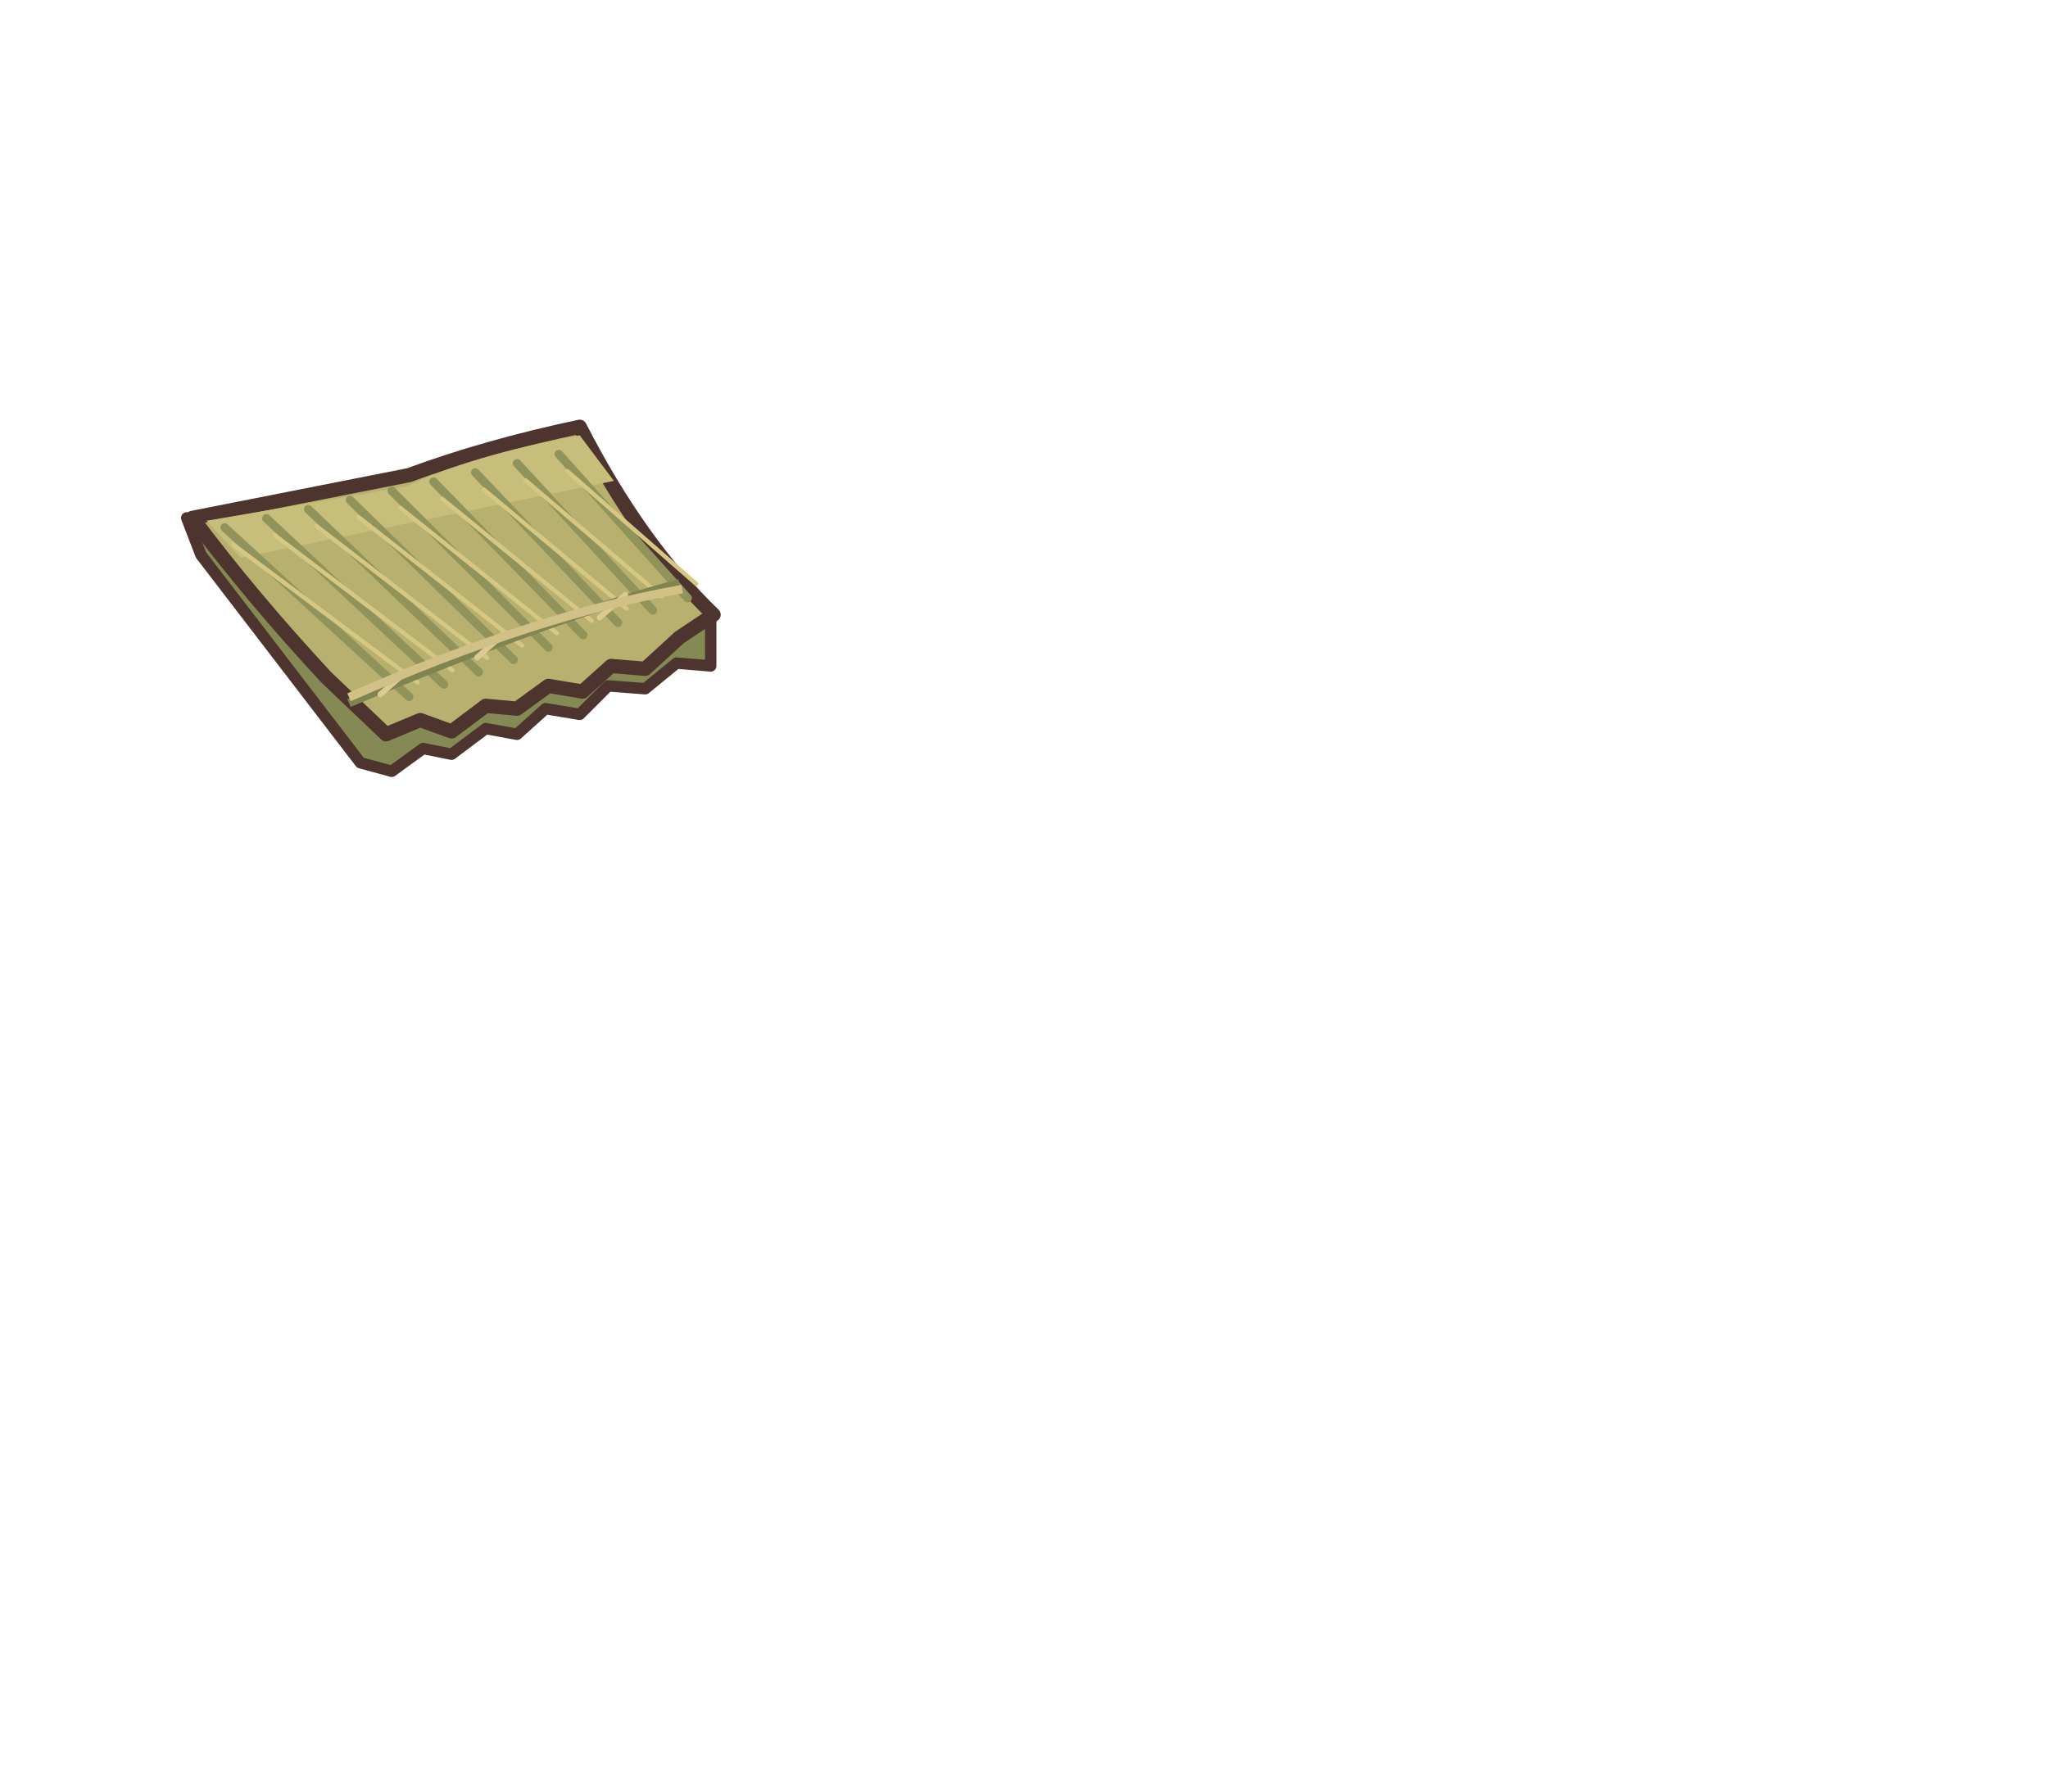
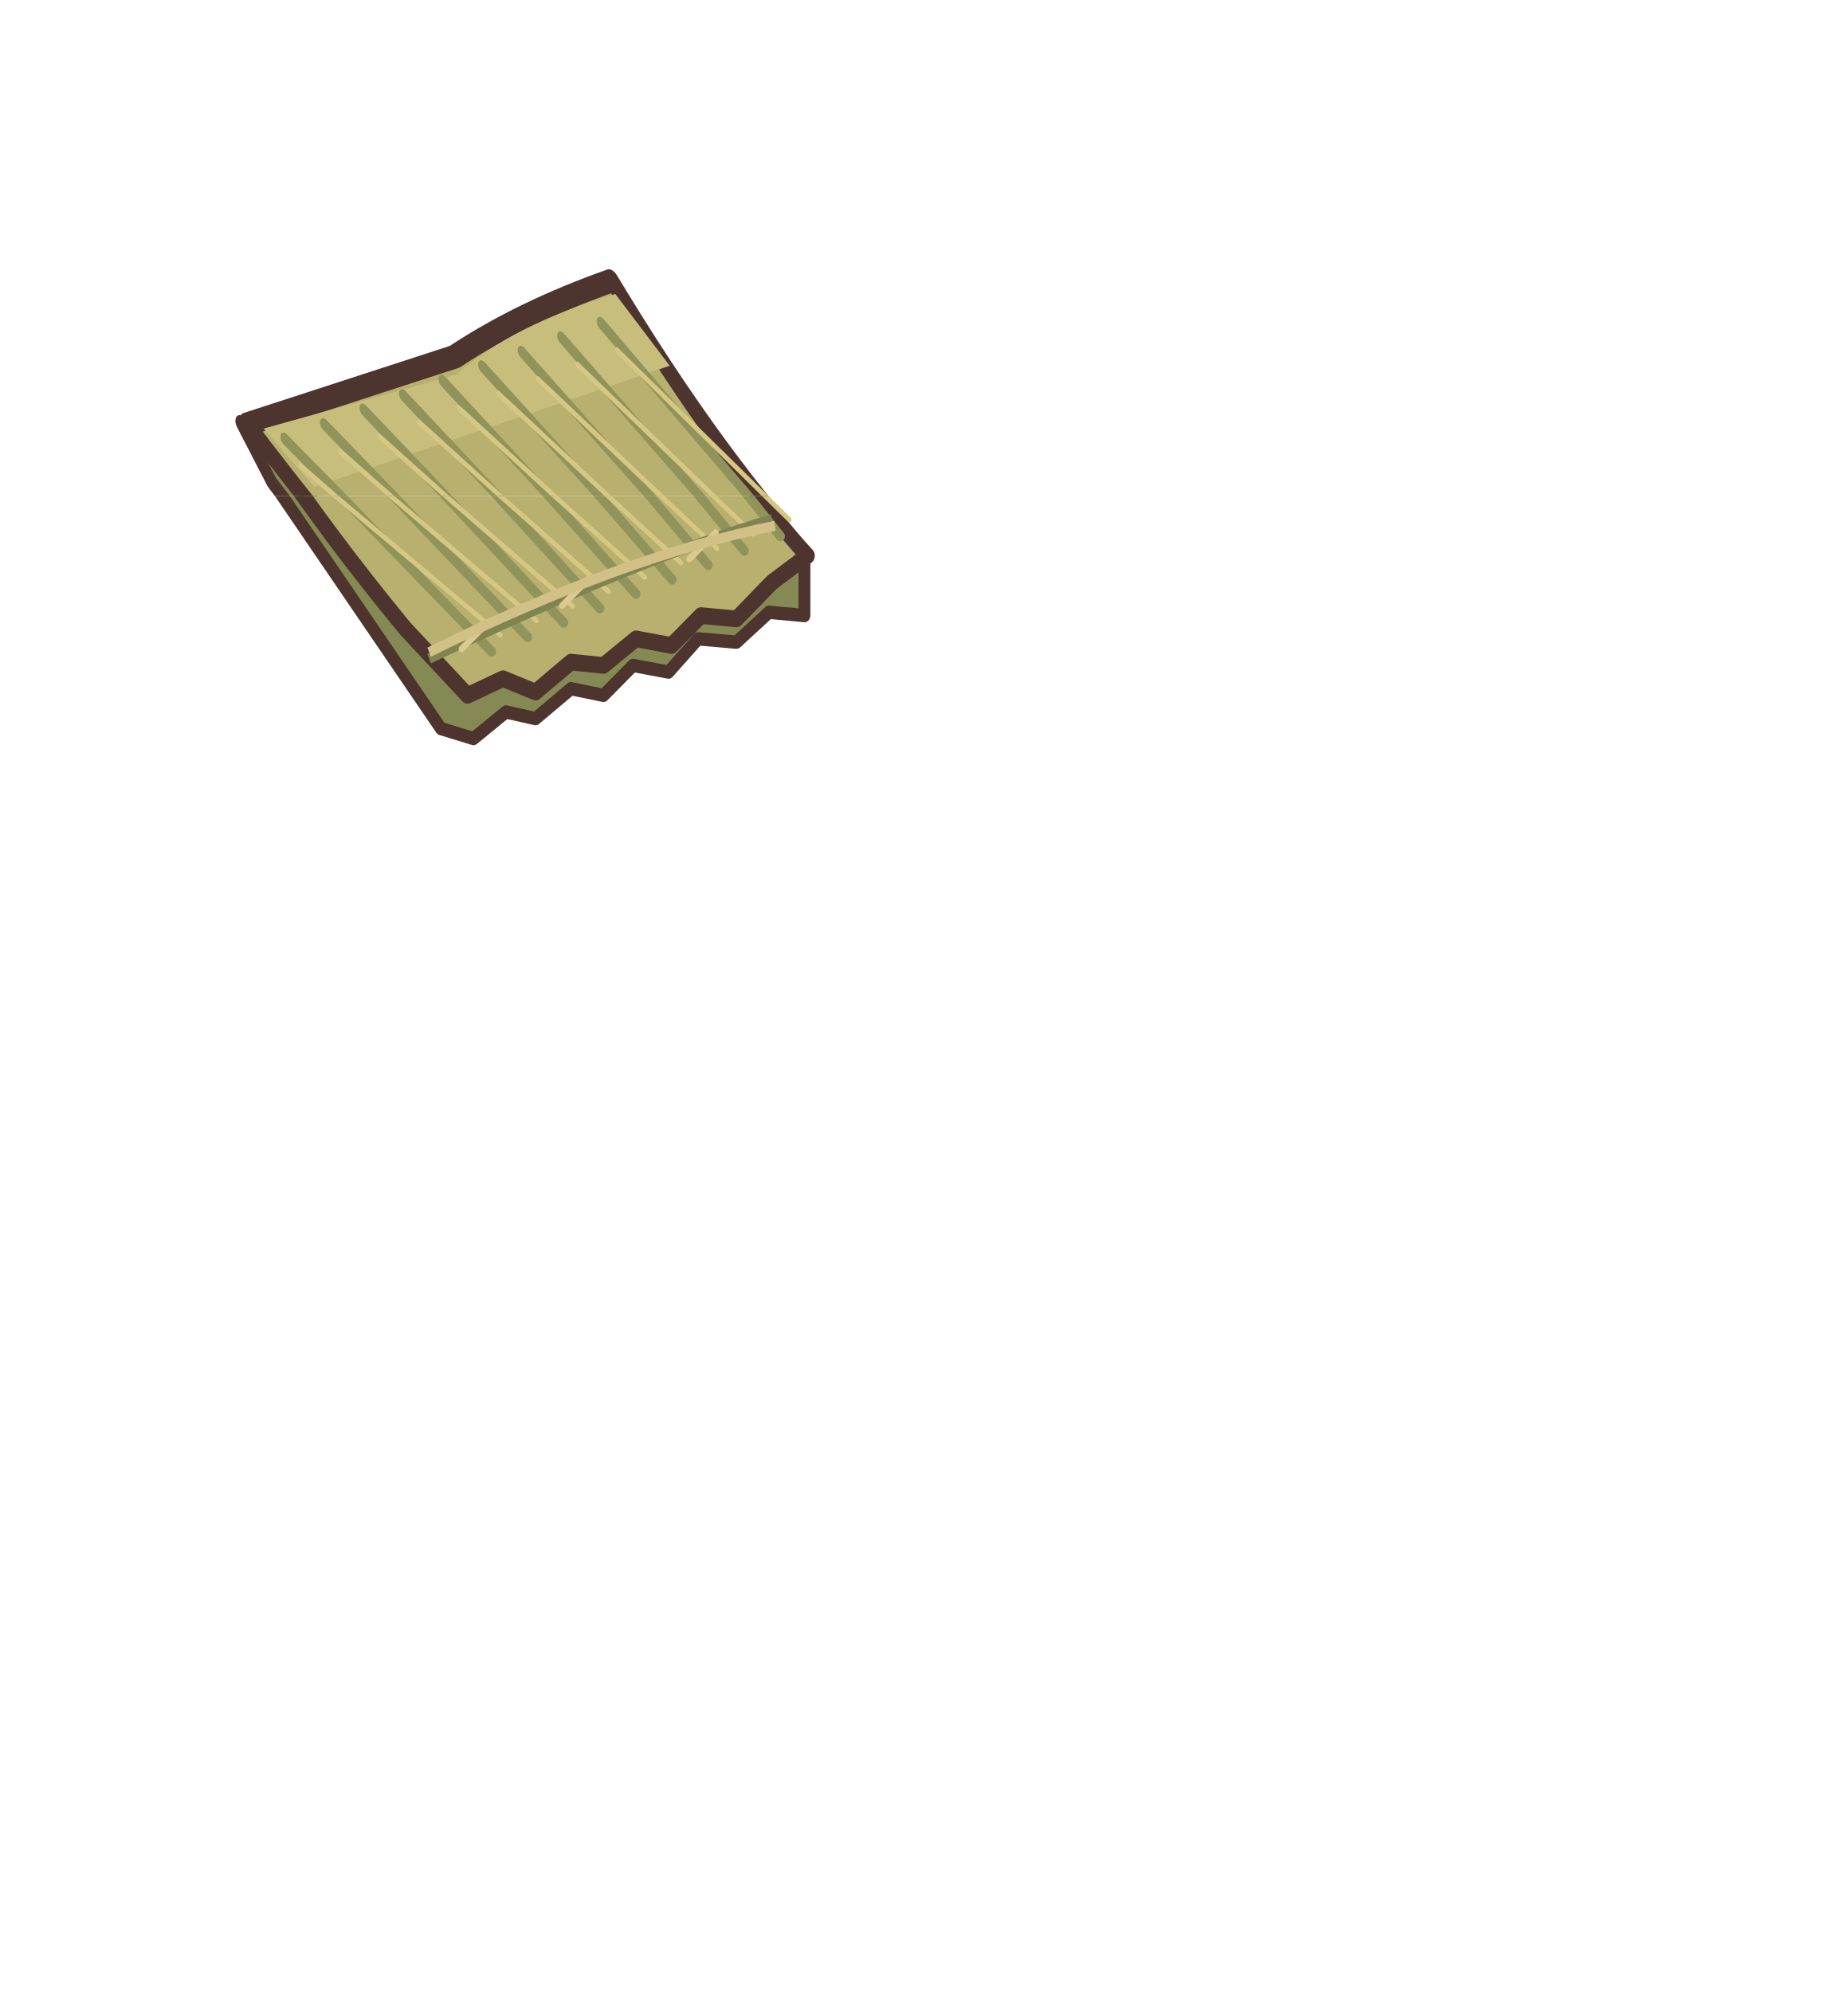
- <svg xmlns="http://www.w3.org/2000/svg" width="384" height="336" viewBox="0 0 384 336">
-   <g transform="translate(192,192) scale(0.89) translate(-192,-192)">
-     <g transform="translate(12,20) scale(0.6)">
-       <g transform="translate(210,0) scale(-1,1)">
-         <path d="M20 143 L133 179 L204 109 L199 122 L143 195 L132 198 L121 190 L111 192 L99 183 L88 185 L78 176 L66 178 L56 168 L43 169 L32 160 L20 161 Z" fill="#858953" stroke="#4E342E" stroke-width="4" stroke-linejoin="round" stroke-linecap="round" />
-         <path d="M19 143 Q45 118 66 77 Q99 84 126 94 L202 109 Q181 137 155 165 L134 185 L122 180 L111 184 L99 175 L88 176 L77 168 L65 170 L55 161 L43 162 L31 151 Z" fill="#B7B06E" stroke="#4E342E" stroke-width="5" stroke-linejoin="round" stroke-linecap="round" />
-         <path d="M66 80 Q104 87 127 98 L197 110 L185 123 L54 96 Z" fill="#C8BE7C" />
-         <path d="M73.333 86.611 L28.111 137.167" stroke="#90945A" stroke-width="3" stroke-linecap="round" fill="none" />
-         <path d="M70.333 92.611 L25.111 132.167" stroke="#D6C783" stroke-width="1.5" stroke-linecap="round" fill="none" />
-         <path d="M88.0 89.833 L40.333 141.5" stroke="#90945A" stroke-width="3" stroke-linecap="round" fill="none" />
-         <path d="M85.0 95.833 L37.333 136.5" stroke="#D6C783" stroke-width="1.5" stroke-linecap="round" fill="none" />
-         <path d="M102.667 93.056 L52.556 145.833" stroke="#90945A" stroke-width="3" stroke-linecap="round" fill="none" />
-         <path d="M99.667 99.056 L49.556 140.833" stroke="#D6C783" stroke-width="1.5" stroke-linecap="round" fill="none" />
-         <path d="M117.333 96.278 L64.778 150.167" stroke="#90945A" stroke-width="3" stroke-linecap="round" fill="none" />
-         <path d="M114.333 102.278 L61.778 145.167" stroke="#D6C783" stroke-width="1.5" stroke-linecap="round" fill="none" />
-         <path d="M132.0 99.5 L77.0 154.5" stroke="#90945A" stroke-width="3" stroke-linecap="round" fill="none" />
-         <path d="M129.0 105.5 L74.0 149.5" stroke="#D6C783" stroke-width="1.5" stroke-linecap="round" fill="none" />
-         <path d="M146.667 102.722 L89.222 158.833" stroke="#90945A" stroke-width="3" stroke-linecap="round" fill="none" />
-         <path d="M143.667 108.722 L86.222 153.833" stroke="#D6C783" stroke-width="1.5" stroke-linecap="round" fill="none" />
-         <path d="M161.333 105.944 L101.444 163.167" stroke="#90945A" stroke-width="3" stroke-linecap="round" fill="none" />
-         <path d="M158.333 111.944 L98.444 158.167" stroke="#D6C783" stroke-width="1.5" stroke-linecap="round" fill="none" />
-         <path d="M176.0 109.167 L113.667 167.5" stroke="#90945A" stroke-width="3" stroke-linecap="round" fill="none" />
-         <path d="M173.0 115.167 L110.667 162.5" stroke="#D6C783" stroke-width="1.5" stroke-linecap="round" fill="none" />
-         <path d="M190.667 112.389 L125.889 171.833" stroke="#90945A" stroke-width="3" stroke-linecap="round" fill="none" />
-         <path d="M187.667 118.389 L122.889 166.833" stroke="#D6C783" stroke-width="1.5" stroke-linecap="round" fill="none" />
-         <path d="M31 132 Q73 143 147 174" fill="none" stroke="#7F8450" stroke-width="3" />
-         <path d="M50 136 L59 144" stroke="#DCCA91" stroke-width="2" stroke-linecap="round" fill="none" />
-         <path d="M93 150 L102 158" stroke="#DCCA91" stroke-width="2" stroke-linecap="round" fill="none" />
-         <path d="M127 163 L136 171" stroke="#DCCA91" stroke-width="2" stroke-linecap="round" fill="none" />
-         <path d="M30 134 Q81 143 147 172" fill="none" stroke="#D2C187" stroke-width="3" />
+ <svg xmlns="http://www.w3.org/2000/svg" width="512" height="552" viewBox="0 0 512 552">
+   <g transform="translate(0,48)">
+     <g transform="scale(1.333333,1.5)">
+       <g transform="translate(192,192) scale(0.89) translate(-192,-192)">
+         <g transform="translate(33,-43) scale(0.69)">
+           <defs>
+             <clipPath id="roof_front_2">
+               <rect x="-200" y="125" width="800" height="500" />
+             </clipPath>
+             <clipPath id="roof_back_2">
+               <rect x="-200" y="-200" width="800" height="325" />
+             </clipPath>
+           </defs>
+           <g clip-path="url(#roof_front_2)">
+             <g transform="translate(210,0) scale(-1,1)">
+               <path d="M20 143 L133 179 L204 109 L199 122 L143 195 L132 198 L121 190 L111 192 L99 183 L88 185 L78 176 L66 178 L56 168 L43 169 L32 160 L20 161 Z" fill="#858953" stroke="#4E342E" stroke-width="4" stroke-linejoin="round" stroke-linecap="round" />
+               <path d="M19 143 Q45 118 66 77 Q99 84 126 94 L202 109 Q181 137 155 165 L134 185 L122 180 L111 184 L99 175 L88 176 L77 168 L65 170 L55 161 L43 162 L31 151 Z" fill="#B7B06E" stroke="#4E342E" stroke-width="5" stroke-linejoin="round" stroke-linecap="round" />
+               <path d="M66 80 Q104 87 127 98 L197 110 L185 123 L54 96 Z" fill="#C8BE7C" />
+               <path d="M73.333 86.611 L28.111 137.167" stroke="#90945A" stroke-width="3" stroke-linecap="round" fill="none" />
+               <path d="M70.333 92.611 L25.111 132.167" stroke="#D6C783" stroke-width="1.5" stroke-linecap="round" fill="none" />
+               <path d="M88.0 89.833 L40.333 141.5" stroke="#90945A" stroke-width="3" stroke-linecap="round" fill="none" />
+               <path d="M85.0 95.833 L37.333 136.5" stroke="#D6C783" stroke-width="1.5" stroke-linecap="round" fill="none" />
+               <path d="M102.667 93.056 L52.556 145.833" stroke="#90945A" stroke-width="3" stroke-linecap="round" fill="none" />
+               <path d="M99.667 99.056 L49.556 140.833" stroke="#D6C783" stroke-width="1.5" stroke-linecap="round" fill="none" />
+               <path d="M117.333 96.278 L64.778 150.167" stroke="#90945A" stroke-width="3" stroke-linecap="round" fill="none" />
+               <path d="M114.333 102.278 L61.778 145.167" stroke="#D6C783" stroke-width="1.5" stroke-linecap="round" fill="none" />
+               <path d="M132.0 99.5 L77.0 154.5" stroke="#90945A" stroke-width="3" stroke-linecap="round" fill="none" />
+               <path d="M129.0 105.5 L74.0 149.5" stroke="#D6C783" stroke-width="1.5" stroke-linecap="round" fill="none" />
+               <path d="M146.667 102.722 L89.222 158.833" stroke="#90945A" stroke-width="3" stroke-linecap="round" fill="none" />
+               <path d="M143.667 108.722 L86.222 153.833" stroke="#D6C783" stroke-width="1.5" stroke-linecap="round" fill="none" />
+               <path d="M161.333 105.944 L101.444 163.167" stroke="#90945A" stroke-width="3" stroke-linecap="round" fill="none" />
+               <path d="M158.333 111.944 L98.444 158.167" stroke="#D6C783" stroke-width="1.5" stroke-linecap="round" fill="none" />
+               <path d="M176.0 109.167 L113.667 167.5" stroke="#90945A" stroke-width="3" stroke-linecap="round" fill="none" />
+               <path d="M173.0 115.167 L110.667 162.5" stroke="#D6C783" stroke-width="1.5" stroke-linecap="round" fill="none" />
+               <path d="M190.667 112.389 L125.889 171.833" stroke="#90945A" stroke-width="3" stroke-linecap="round" fill="none" />
+               <path d="M187.667 118.389 L122.889 166.833" stroke="#D6C783" stroke-width="1.5" stroke-linecap="round" fill="none" />
+               <path d="M31 132 Q73 143 147 174" fill="none" stroke="#7F8450" stroke-width="3" />
+               <path d="M50 136 L59 144" stroke="#DCCA91" stroke-width="2" stroke-linecap="round" fill="none" />
+               <path d="M93 150 L102 158" stroke="#DCCA91" stroke-width="2" stroke-linecap="round" fill="none" />
+               <path d="M127 163 L136 171" stroke="#DCCA91" stroke-width="2" stroke-linecap="round" fill="none" />
+               <path d="M30 134 Q81 143 147 172" fill="none" stroke="#D2C187" stroke-width="3" />
+             </g>
+           </g>
+           <g transform="matrix(1 0 0.4 1.35 -50 -43.75)">
+             <g clip-path="url(#roof_back_2)">
+               <g transform="translate(210,0) scale(-1,1)">
+                 <path d="M20 143 L133 179 L204 109 L199 122 L143 195 L132 198 L121 190 L111 192 L99 183 L88 185 L78 176 L66 178 L56 168 L43 169 L32 160 L20 161 Z" fill="#858953" stroke="#4E342E" stroke-width="4" stroke-linejoin="round" stroke-linecap="round" />
+                 <path d="M19 143 Q45 118 66 77 Q99 84 126 94 L202 109 Q181 137 155 165 L134 185 L122 180 L111 184 L99 175 L88 176 L77 168 L65 170 L55 161 L43 162 L31 151 Z" fill="#B7B06E" stroke="#4E342E" stroke-width="5" stroke-linejoin="round" stroke-linecap="round" />
+                 <path d="M66 80 Q104 87 127 98 L197 110 L185 123 L54 96 Z" fill="#C8BE7C" />
+                 <path d="M73.333 86.611 L28.111 137.167" stroke="#90945A" stroke-width="3" stroke-linecap="round" fill="none" />
+                 <path d="M70.333 92.611 L25.111 132.167" stroke="#D6C783" stroke-width="1.5" stroke-linecap="round" fill="none" />
+                 <path d="M88.0 89.833 L40.333 141.5" stroke="#90945A" stroke-width="3" stroke-linecap="round" fill="none" />
+                 <path d="M85.0 95.833 L37.333 136.5" stroke="#D6C783" stroke-width="1.5" stroke-linecap="round" fill="none" />
+                 <path d="M102.667 93.056 L52.556 145.833" stroke="#90945A" stroke-width="3" stroke-linecap="round" fill="none" />
+                 <path d="M99.667 99.056 L49.556 140.833" stroke="#D6C783" stroke-width="1.5" stroke-linecap="round" fill="none" />
+                 <path d="M117.333 96.278 L64.778 150.167" stroke="#90945A" stroke-width="3" stroke-linecap="round" fill="none" />
+                 <path d="M114.333 102.278 L61.778 145.167" stroke="#D6C783" stroke-width="1.5" stroke-linecap="round" fill="none" />
+                 <path d="M132.0 99.5 L77.0 154.5" stroke="#90945A" stroke-width="3" stroke-linecap="round" fill="none" />
+                 <path d="M129.0 105.5 L74.0 149.5" stroke="#D6C783" stroke-width="1.5" stroke-linecap="round" fill="none" />
+                 <path d="M146.667 102.722 L89.222 158.833" stroke="#90945A" stroke-width="3" stroke-linecap="round" fill="none" />
+                 <path d="M143.667 108.722 L86.222 153.833" stroke="#D6C783" stroke-width="1.5" stroke-linecap="round" fill="none" />
+                 <path d="M161.333 105.944 L101.444 163.167" stroke="#90945A" stroke-width="3" stroke-linecap="round" fill="none" />
+                 <path d="M158.333 111.944 L98.444 158.167" stroke="#D6C783" stroke-width="1.5" stroke-linecap="round" fill="none" />
+                 <path d="M176.0 109.167 L113.667 167.5" stroke="#90945A" stroke-width="3" stroke-linecap="round" fill="none" />
+                 <path d="M173.0 115.167 L110.667 162.5" stroke="#D6C783" stroke-width="1.5" stroke-linecap="round" fill="none" />
+                 <path d="M190.667 112.389 L125.889 171.833" stroke="#90945A" stroke-width="3" stroke-linecap="round" fill="none" />
+                 <path d="M187.667 118.389 L122.889 166.833" stroke="#D6C783" stroke-width="1.5" stroke-linecap="round" fill="none" />
+                 <path d="M31 132 Q73 143 147 174" fill="none" stroke="#7F8450" stroke-width="3" />
+                 <path d="M50 136 L59 144" stroke="#DCCA91" stroke-width="2" stroke-linecap="round" fill="none" />
+                 <path d="M93 150 L102 158" stroke="#DCCA91" stroke-width="2" stroke-linecap="round" fill="none" />
+                 <path d="M127 163 L136 171" stroke="#DCCA91" stroke-width="2" stroke-linecap="round" fill="none" />
+                 <path d="M30 134 Q81 143 147 172" fill="none" stroke="#D2C187" stroke-width="3" />
+               </g>
+             </g>
+           </g>
+         </g>
      </g>
    </g>
  </g>
</svg>
